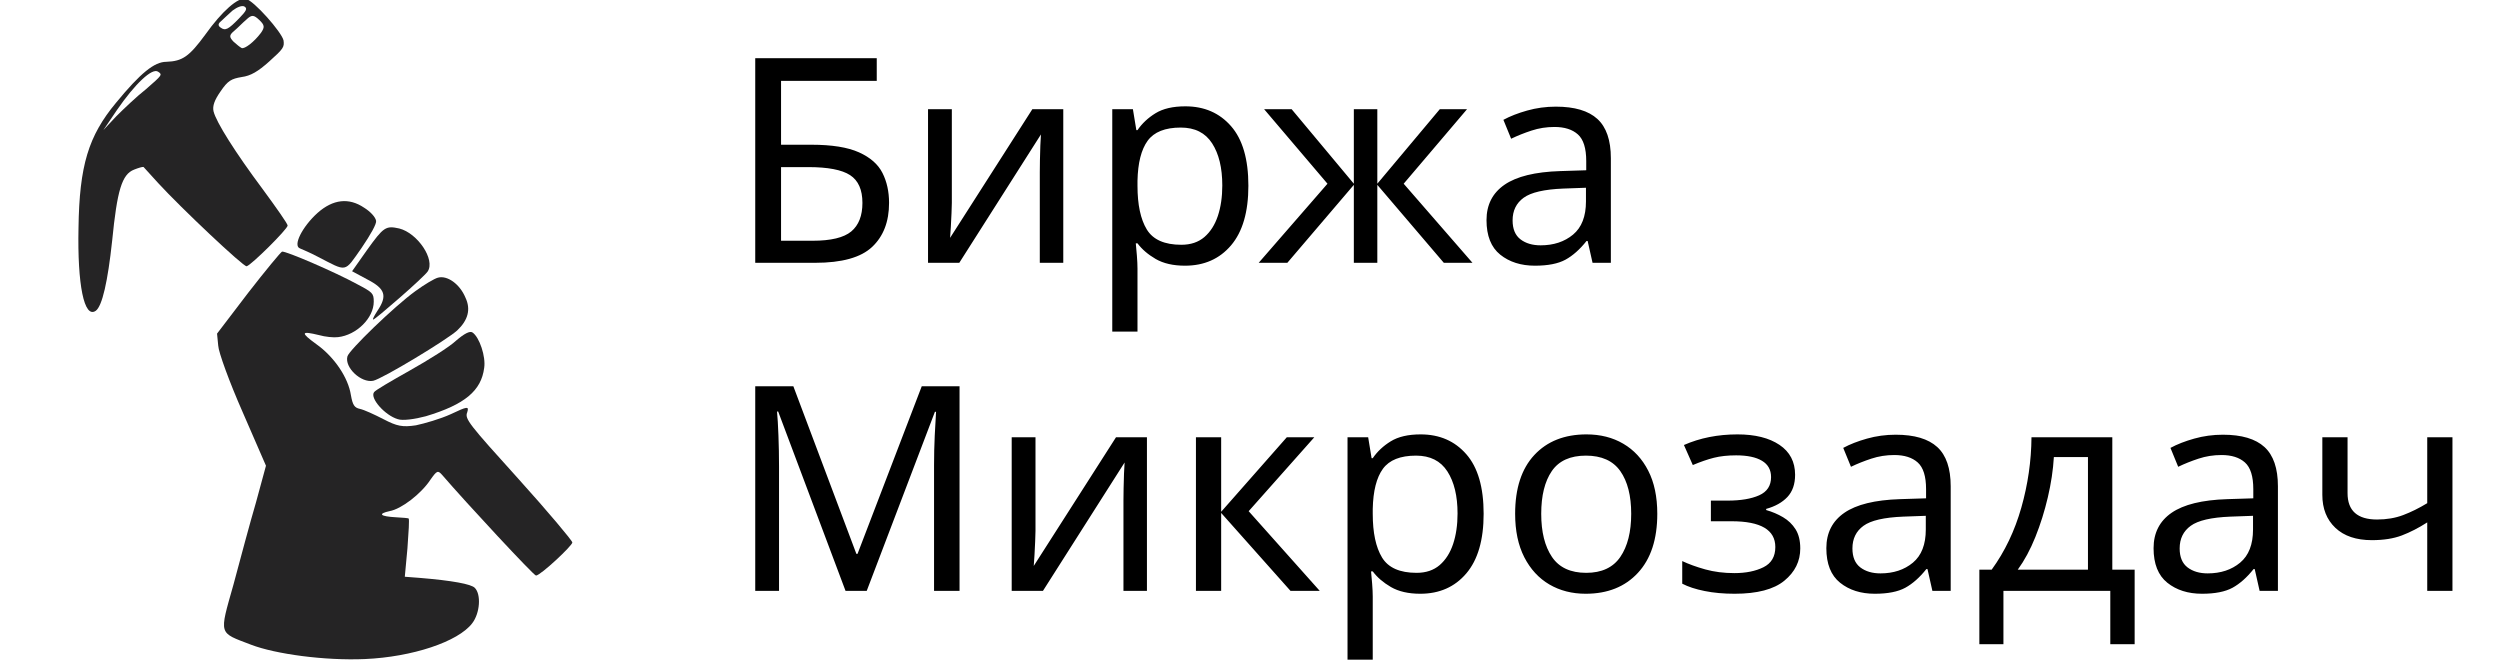
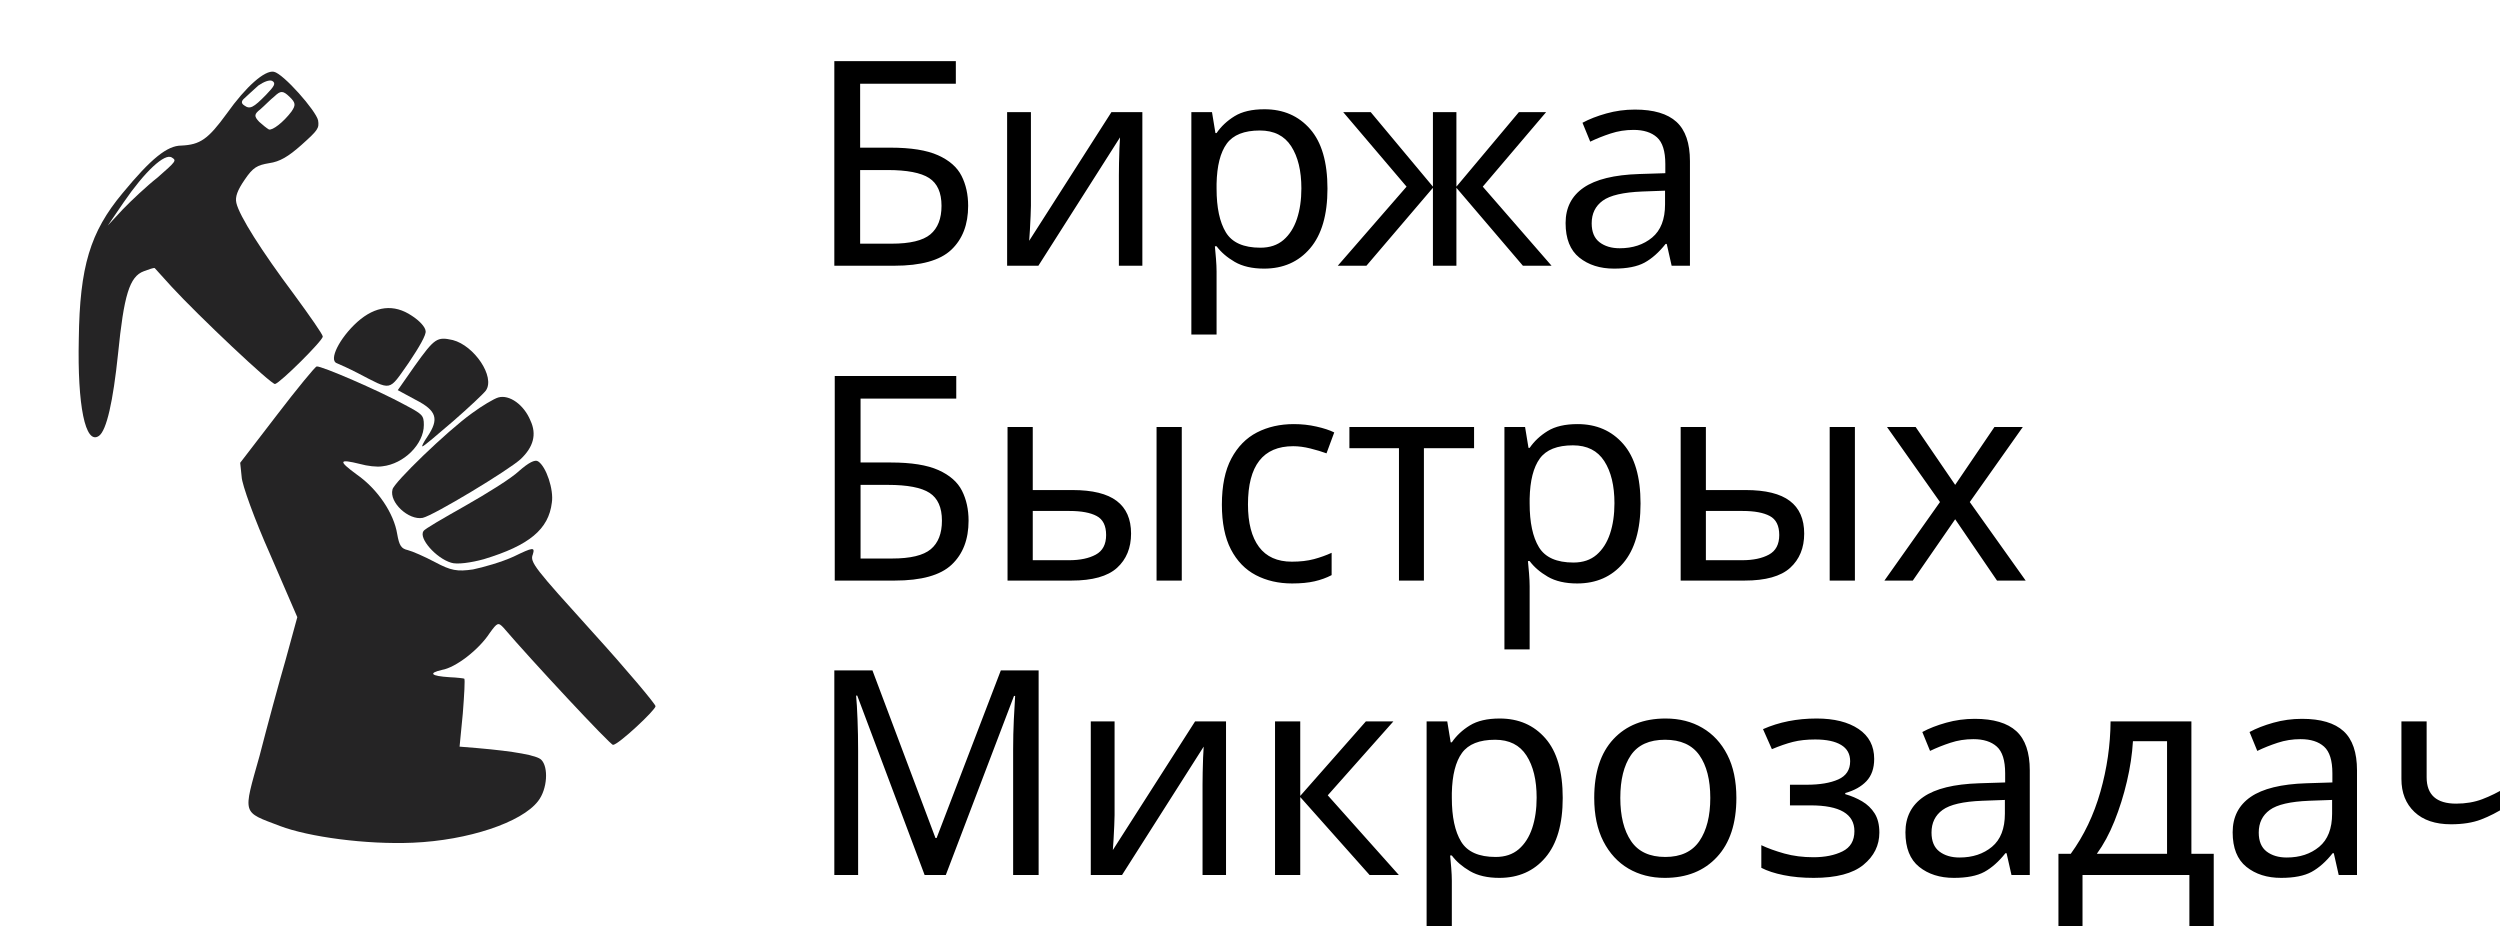
- <svg xmlns="http://www.w3.org/2000/svg" version="1.1" id="Слой_1" x="0px" y="0px" viewBox="0 0 853.5 225" style="enable-background:new 0 0 853.5 225;" xml:space="preserve">
+ <svg xmlns="http://www.w3.org/2000/svg" version="1.1" id="Слой_1" x="0px" y="0px" viewBox="0 0 853.5 315.9" style="enable-background:new 0 0 853.5 315.9;" xml:space="preserve">
  <style type="text/css">
	.st0{fill:#252425;}
	.st1{font-family:'Roboto-Light';}
	.st2{font-size:97.825px;}
+ 	.st3{font-size:97.83px;}
</style>
  <g>
-     <path class="st0" d="M124.3,70.9c-5.2-3.5-10.6-2.9-15.9,1.8c-5.2,4.7-8.5,11.2-6,12.1c1,0.4,3.7,1.6,6,2.8c10.3,5.3,9,5.6,15-2.9   c3.2-4.7,5.2-8.3,5-9.3C128.2,74.1,126.4,72.2,124.3,70.9z" />
-     <path class="st0" d="M135.8,143.1c1.6,0.6,5.9,0,9.6-1c13.3-4,18.9-8.7,19.9-16.5c0.6-3.8-1.6-10.5-4-12.1   c-0.9-0.6-2.8,0.4-5.6,2.8c-2.2,2.1-9.4,6.6-15.8,10.2s-11.9,6.8-12.2,7.4C126.2,135.9,131.4,141.8,135.8,143.1z" />
-     <path class="st0" d="M118.6,121.7c-1,3.8,4.7,9.1,8.8,8.3c3.2-0.7,25.2-14,28.7-17.2c3.7-3.5,4.7-7.2,2.8-11.2   c-1.9-4.6-6.2-7.7-9.4-6.8c-1.2,0.3-4.7,2.4-7.7,4.6C134.6,104.6,119,119.7,118.6,121.7z" />
-     <path class="st0" d="M127.4,109.1c0.4,0,4.4-3.4,9-7.4s9-8.1,9.6-9c2.7-4-3.4-13.1-9.7-14.7c-4.6-1-5.3-0.6-11.1,7.5l-5,7.1   l5.2,2.8c6.2,3.2,6.9,5.6,3.4,10.8C127.7,107.9,127.1,109.1,127.4,109.1z" />
-     <path class="st0" d="M79.7,199.6c-4.9,17.4-5.2,16.2,6,20.5c8.3,3.2,25.2,5.5,38.9,4.9c16.1-0.7,31.8-5.9,36.6-12.2   c2.7-3.5,3.1-9.9,0.9-12.1c-1.2-1.3-7.8-2.5-18.7-3.4l-5.2-0.4l0.9-9.7c0.4-5.5,0.7-10,0.4-10.2c-0.1-0.1-2.1-0.3-4.3-0.4   c-5.5-0.3-6.3-1.2-2.2-2.1c4-0.7,10.8-5.9,14-10.8c2.2-3.1,2.5-3.2,4-1.5c8,9.3,31.4,34.5,32,34.3c1.6-0.1,12.4-10.2,12.4-11.3   c0-0.6-8.3-10.5-18.4-21.7c-16.9-18.7-18.4-20.5-17.5-22.7c0.7-2.2,0.1-2.1-5.6,0.6c-3.5,1.6-9,3.2-11.9,3.8   c-4.6,0.7-6.5,0.3-11.1-2.1c-3.1-1.6-6.6-3.2-8-3.5c-1.9-0.4-2.5-1.3-3.1-4.7c-0.9-5.9-5.6-13-11.8-17.4c-5.5-4-5.3-4.6,0.9-3.1   c2.1,0.6,5,0.9,6.5,0.7c6.3-0.7,12.2-6.5,12.2-12.1c0-2.9-0.4-3.2-5.7-6c-7.5-4.1-24.2-11.3-25.6-11.1c-0.4,0.1-5.7,6.5-11.6,14.1   l-10.6,13.9l0.4,4.1c0.1,2.2,3.8,12.4,8.3,22.6l8,18.4l-3.4,12.5C85.4,178.3,82,191,79.7,199.6z" />
-     <path class="st0" d="M70.1,11.8c-5.5,7.5-7.8,9.1-13.3,9.3c-4.1,0-8.8,3.8-17.2,14c-9.4,11.3-12.5,21.4-12.8,42.7   c-0.4,19.3,1.9,31.1,5.9,28.3c2.2-1.6,4.1-10,5.6-24C40,65,41.6,59.5,45.8,57.9c1.5-0.6,2.9-1,3.2-0.9c0.1,0.1,2.5,2.7,5,5.5   c7.8,8.5,29.2,28.7,30.2,28.4c1.5-0.3,14-12.7,14-13.9c0-0.6-3.8-6-8.5-12.4C80.3,52,73.8,41.7,72.9,38c-0.4-1.8,0.3-3.8,2.4-6.8   c2.5-3.7,3.7-4.3,7.2-4.9c3.1-0.4,5.6-1.9,9.4-5.3c4.9-4.4,5.2-4.9,4.9-7.2C96.2,11,86.6,0.1,83.9-0.4C81.3-1,75.8,3.8,70.1,11.8z    M49.9,30.4c-3.2,2.5-7.7,6.8-10.2,9.3l-4.4,4.7l4.6-6.8C46.1,28.6,52,23,54,24.5C55.5,25.5,55.4,25.6,49.9,30.4z M88.5,6.8   c1.9,1.8,1.9,2.5,0.6,4.4c-2.4,3.2-5.6,5.6-6.6,5.2c-0.6-0.3-1.8-1.3-2.8-2.2c-1.5-1.6-1.5-2.2,0.3-3.7c1.2-1,2.9-2.8,4.1-3.8   C85.9,5,86.6,5,88.5,6.8z M83.4,2.2c1.2,0.7,0.7,1.5-1.8,4.1c-3.7,3.8-4.7,4.3-6.3,3.1c-0.9-0.6-0.9-1.3,0.1-2.1   c0.7-0.7,2.7-2.5,4-3.7C81,2.4,82.6,1.8,83.4,2.2z" />
+     <path class="st0" d="M140.6,107.8c-6.1-4.1-12.4-3.4-18.6,2.1c-6.1,5.5-9.9,13.1-7,14.1c1.2,0.5,4.3,1.9,7,3.3   c12,6.2,10.5,6.5,17.5-3.4c3.7-5.5,6.1-9.7,5.8-10.9C145.2,111.6,143.1,109.4,140.6,107.8z" />
+     <path class="st0" d="M154,192.1c1.9,0.7,6.9,0,11.2-1.2c15.5-4.7,22.1-10.2,23.2-19.3c0.7-4.4-1.9-12.3-4.7-14.1   c-1.1-0.7-3.3,0.5-6.5,3.3c-2.6,2.5-11,7.7-18.4,11.9s-13.9,7.9-14.2,8.6C142.8,183.7,148.9,190.6,154,192.1z" />
+     <path class="st0" d="M134,167.1c-1.2,4.4,5.5,10.6,10.3,9.7c3.7-0.8,29.4-16.3,33.5-20.1c4.3-4.1,5.5-8.4,3.3-13.1   c-2.2-5.4-7.2-9-11-7.9c-1.4,0.4-5.5,2.8-9,5.4C152.6,147.2,134.4,164.8,134,167.1z" />
+     <path class="st0" d="M144.2,152.4c0.5,0,5.1-4,10.5-8.6c5.4-4.7,10.5-9.5,11.2-10.5c3.2-4.7-4-15.3-11.3-17.2   c-5.4-1.2-6.2-0.7-13,8.8l-5.8,8.3l6.1,3.3c7.2,3.7,8.1,6.5,4,12.6C144.6,151,143.9,152.4,144.2,152.4z" />
+     <path class="st0" d="M88.6,258.1c-5.7,20.3-6.1,18.9,7,23.9c9.7,3.7,29.4,6.4,45.4,5.7c18.8-0.8,37.1-6.9,42.7-14.2   c3.2-4.1,3.6-11.6,1.1-14.1c-1.4-1.5-9.1-2.9-21.8-4l-6.1-0.5l1.1-11.3c0.5-6.4,0.8-11.7,0.5-11.9c-0.1-0.1-2.5-0.4-5-0.5   c-6.4-0.4-7.4-1.4-2.6-2.5c4.7-0.8,12.6-6.9,16.3-12.6c2.6-3.6,2.9-3.7,4.7-1.8c9.3,10.9,36.7,40.3,37.4,40   c1.9-0.1,14.5-11.9,14.5-13.2c0-0.7-9.7-12.3-21.5-25.3c-19.7-21.8-21.5-23.9-20.4-26.5c0.8-2.6,0.1-2.5-6.5,0.7   c-4.1,1.9-10.5,3.7-13.9,4.4c-5.4,0.8-7.6,0.4-13-2.5c-3.6-1.9-7.7-3.7-9.3-4.1c-2.2-0.5-2.9-1.5-3.6-5.5   c-1.1-6.9-6.5-15.2-13.8-20.3c-6.4-4.7-6.2-5.4,1.1-3.6c2.5,0.7,5.8,1.1,7.6,0.8c7.4-0.8,14.2-7.6,14.2-14.1c0-3.4-0.5-3.7-6.7-7   c-8.8-4.8-28.2-13.2-29.9-13c-0.5,0.1-6.7,7.6-13.5,16.5L82,158l0.5,4.8c0.1,2.6,4.4,14.5,9.7,26.4l9.3,21.5l-4,14.6   C95.2,233.2,91.2,248,88.6,258.1z" />
+     <path class="st0" d="M77.4,38.8c-6.4,8.8-9.1,10.6-15.5,10.9c-4.8,0-10.3,4.4-20.1,16.3c-11,13.2-14.6,25-14.9,49.8   c-0.5,22.5,2.2,36.3,6.9,33c2.6-1.9,4.8-11.7,6.5-28c2-20,3.9-26.4,8.8-28.2c1.8-0.7,3.4-1.2,3.7-1.1c0.1,0.1,2.9,3.2,5.8,6.4   c9.1,9.9,34.1,33.5,35.3,33.2c1.8-0.4,16.3-14.8,16.3-16.2c0-0.7-4.4-7-9.9-14.5c-11-14.7-18.6-26.7-19.6-31.1   c-0.5-2.1,0.4-4.4,2.8-7.9c2.9-4.3,4.3-5,8.4-5.7c3.6-0.5,6.5-2.2,11-6.2c5.7-5.1,6.1-5.7,5.7-8.4c-0.7-3.3-11.9-16-15.1-16.6   C90.4,23.9,84,29.5,77.4,38.8z M53.8,60.6c-3.7,2.9-9,7.9-11.9,10.9l-5.1,5.5l5.4-7.9c7.2-10.5,14.1-17,16.5-15.3   C60.3,54.8,60.2,55,53.8,60.6z M98.8,33c2.2,2.1,2.2,2.9,0.7,5.1c-2.8,3.7-6.5,6.5-7.7,6.1c-0.7-0.4-2.1-1.5-3.3-2.6   c-1.8-1.9-1.8-2.6,0.4-4.3c1.4-1.2,3.4-3.3,4.8-4.4C95.8,30.9,96.6,30.9,98.8,33z M92.9,27.6c1.4,0.8,0.8,1.8-2.1,4.8   c-4.3,4.4-5.5,5-7.4,3.6c-1.1-0.7-1.1-1.5,0.1-2.5c0.8-0.8,3.2-2.9,4.7-4.3C90.1,27.9,91.9,27.2,92.9,27.6z" />
  </g>
-   <text transform="matrix(1 0 0 1 248.3535 89.7222)">
-     <tspan x="0" y="0" class="st1 st2">Биржа</tspan>
-     <tspan x="0" y="112" class="st1 st2">Микрозадач</tspan>
-   </text>
+   <text transform="matrix(1 0 0 1 275.3535 298.7222)" class="st1 st2">Микрозадач</text>
+   <text transform="matrix(1 0 0 1 275.4976 198.209)" class="st1 st3">Быстрых</text>
+   <text transform="matrix(1 0 0 1 275.3535 90.7222)" class="st1 st2">Биржа</text>
</svg>
